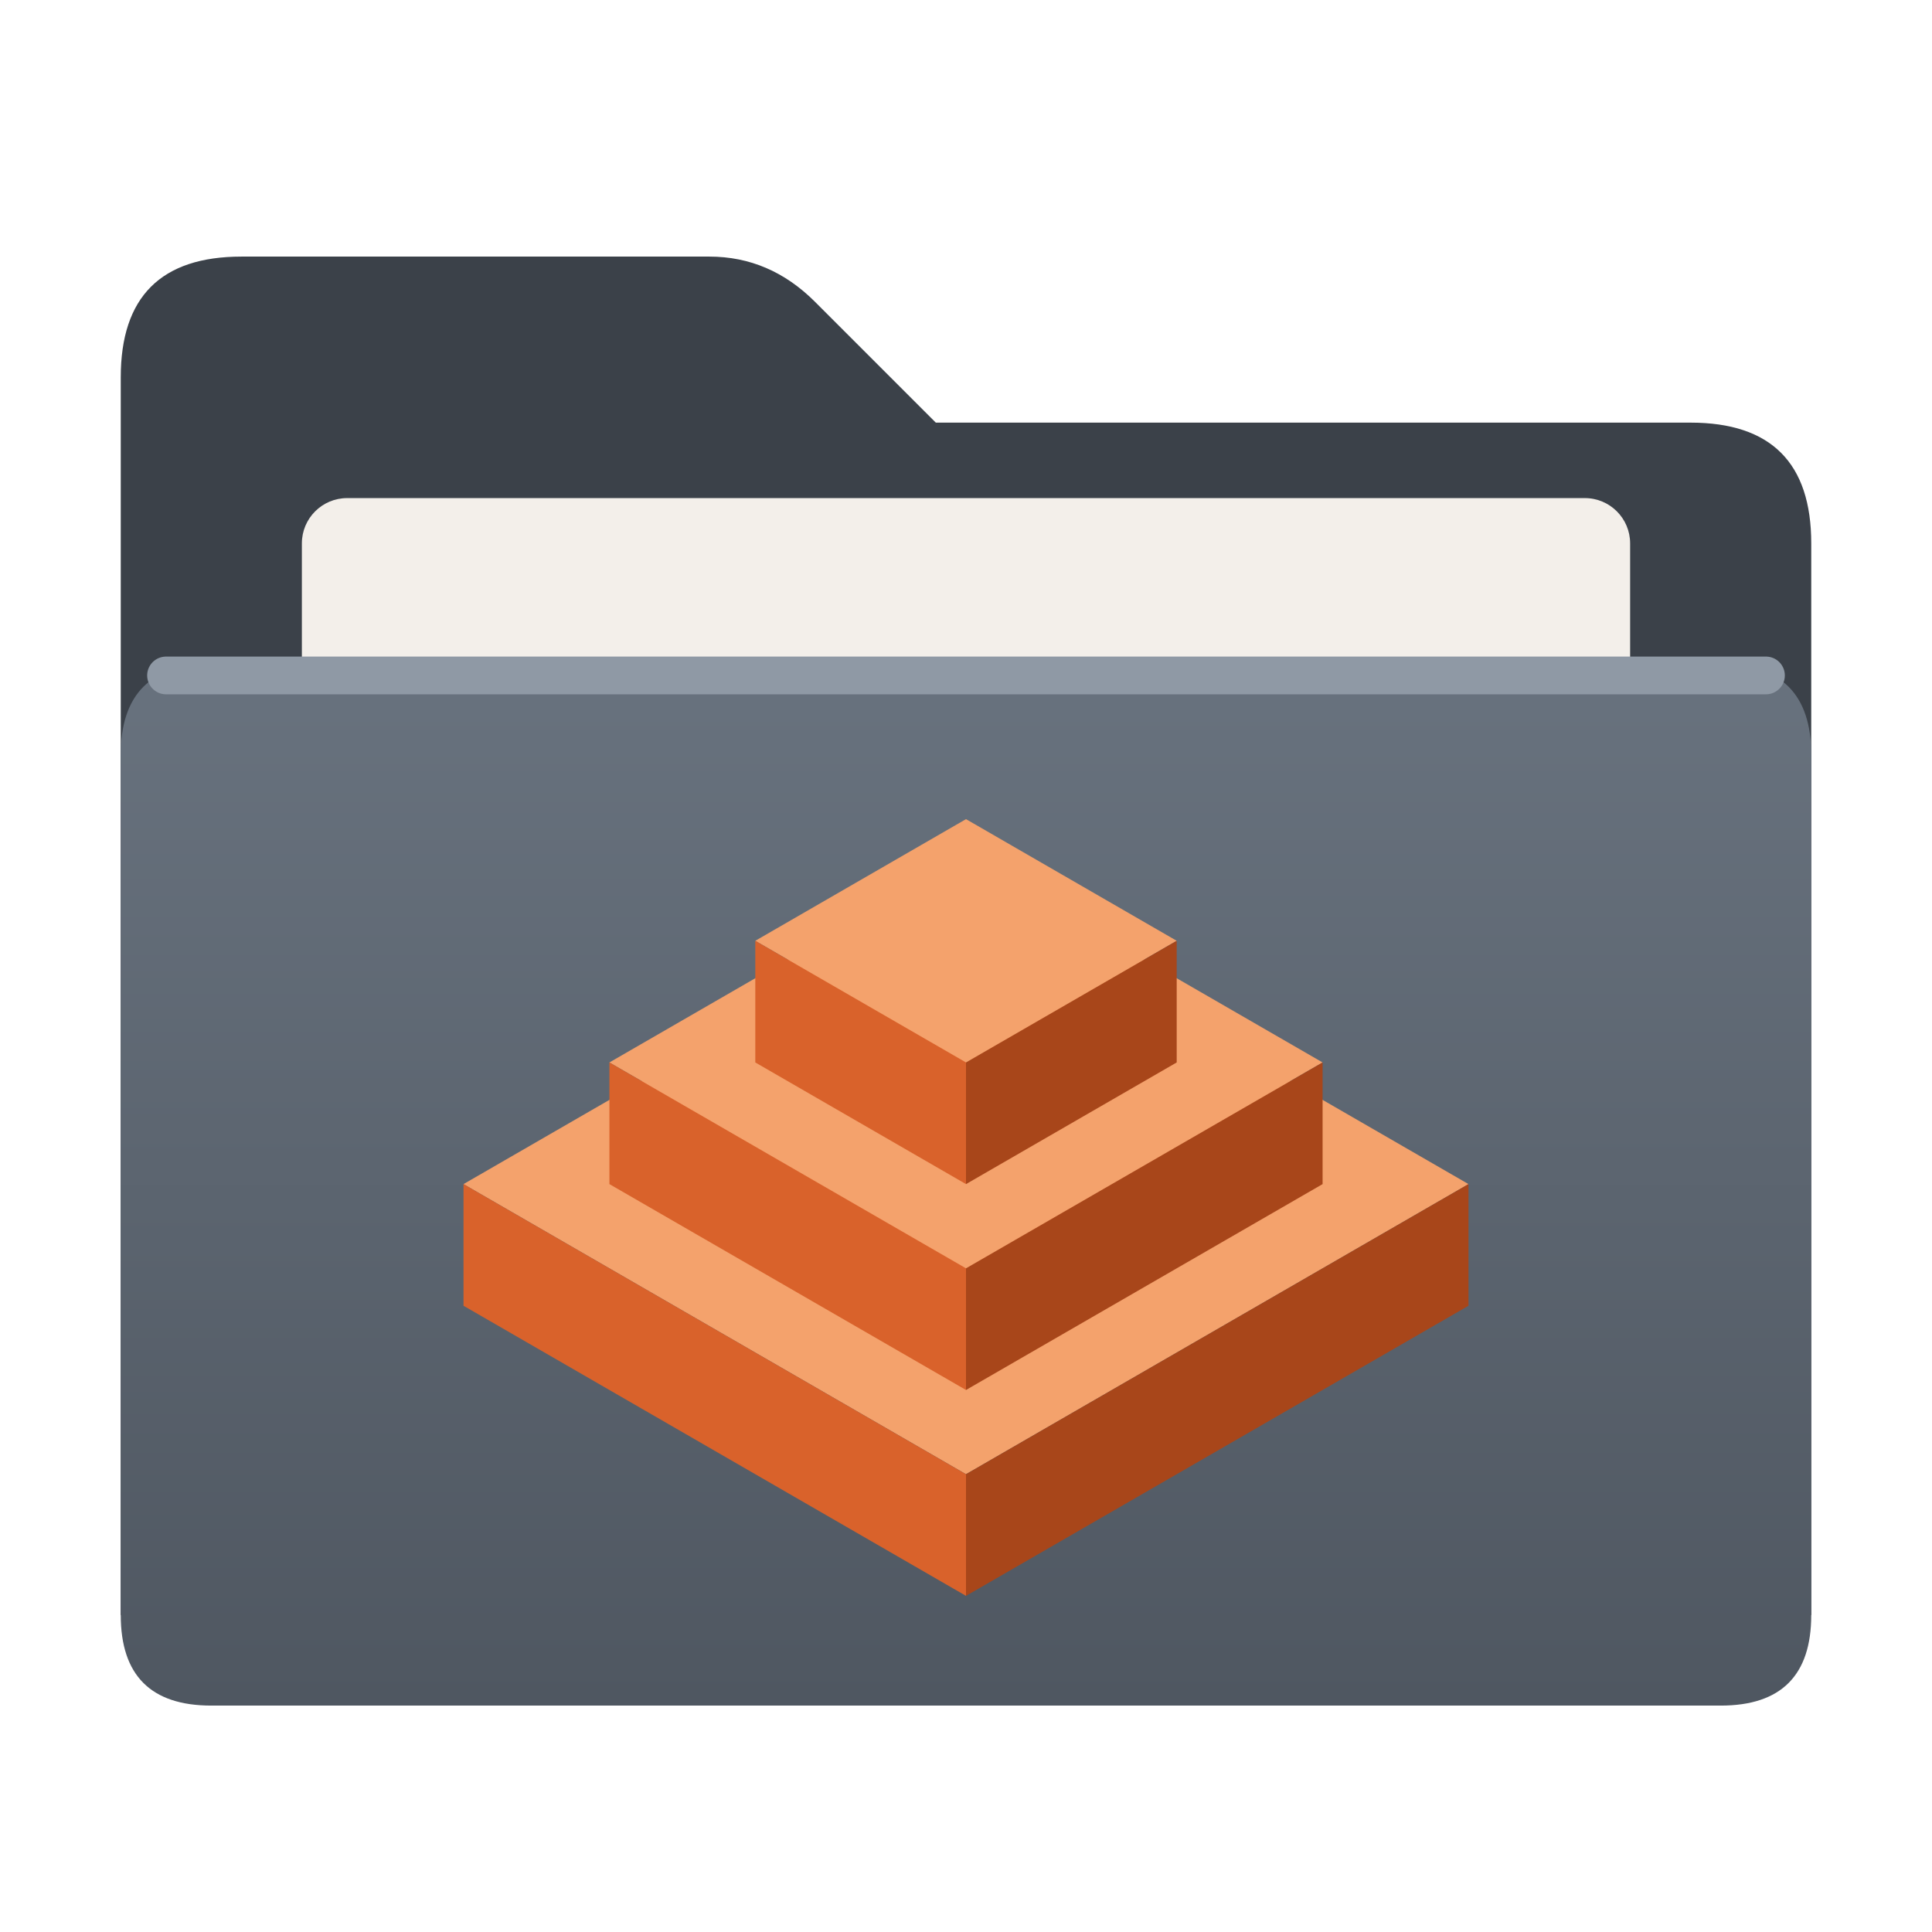
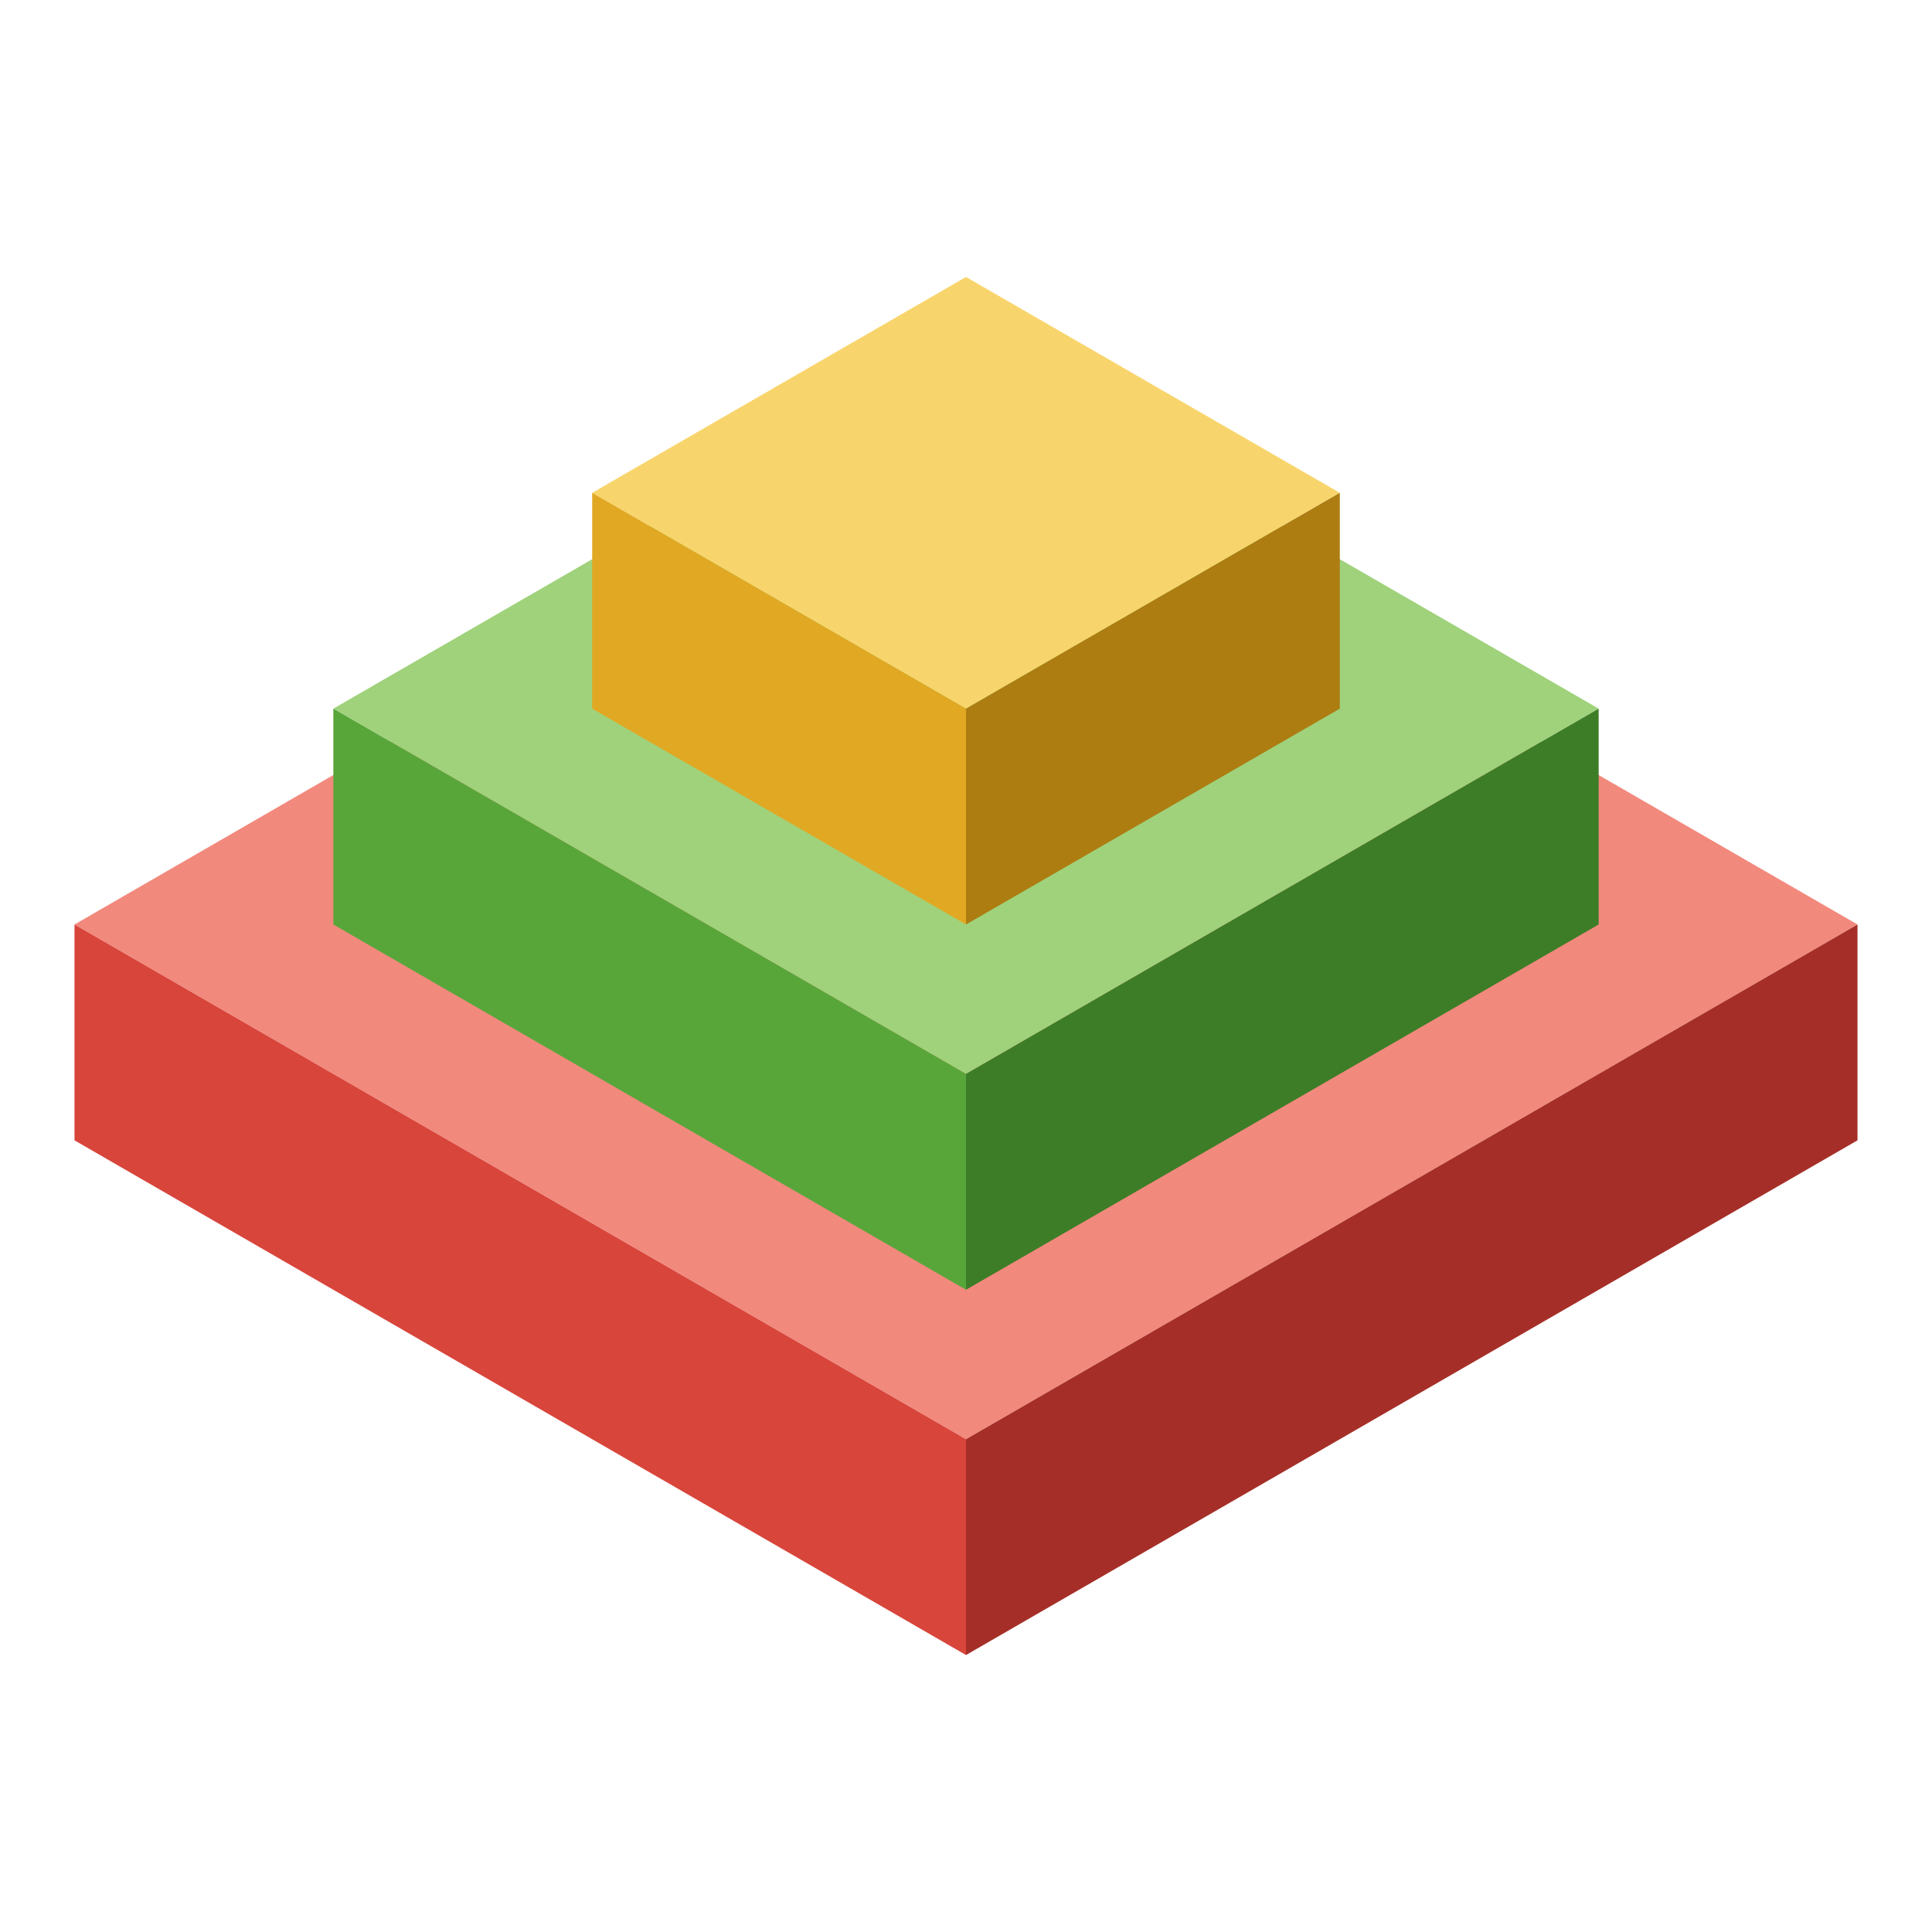
<svg xmlns="http://www.w3.org/2000/svg" viewBox="0 0 256 256" width="256" height="256">
-   <defs>
-     <linearGradient id="front" x1="0" y1="0" x2="0" y2="1">
-       <stop offset="0" stop-color="#68727e" />
-       <stop offset="1" stop-color="#4f5761" />
-     </linearGradient>
-   </defs>
-   <path d="M16 50Q16 34 32 34H94Q102 34 108 40L124 56H224Q240 56 240 72V214H16Z" fill="#3b4149" />
-   <rect x="40" y="66" width="176" height="60" rx="6" fill="#f3efea" />
-   <path d="M16 100Q16 88 28 88H228Q240 88 240 100V214Q240 226 228 226H28Q16 226 16 214Z" fill="url(#front)" />
-   <path d="M22 89.5H234" stroke="#8f99a5" stroke-width="5" stroke-linecap="round" />
-   <g transform="translate(128 160) scale(0.62) translate(-128 -129)">
-     <polygon points="128,62 235.39,124 128,186 20.61,124" fill="#f4a26c" />
-     <polygon points="20.61,124 128,186 128,212 20.61,150" fill="#d9622b" />
-     <polygon points="235.39,124 128,186 128,212 235.39,150" fill="#a8461a" />
-     <polygon points="128,54 204.21,98 128,142 51.79,98" fill="#f4a26c" />
-     <polygon points="51.79,98 128,142 128,168 51.79,124" fill="#d9622b" />
-     <polygon points="204.21,98 128,142 128,168 204.21,124" fill="#a8461a" />
-     <polygon points="128,46 173.03,72 128,98 82.97,72" fill="#f4a26c" />
-     <polygon points="82.97,72 128,98 128,124 82.97,98" fill="#d9622b" />
-     <polygon points="173.03,72 128,98 128,124 173.03,98" fill="#a8461a" />
+   <g transform="translate(128 128) scale(1.1) translate(-128 -129)">
+     <polygon points="128,62 235.39,124 128,186 20.61,124" fill="#f2897d" />
+     <polygon points="20.61,124 128,186 128,212 20.61,150" fill="#d8453b" />
+     <polygon points="235.39,124 128,186 128,212 235.39,150" fill="#a52f28" />
+     <polygon points="128,54 204.21,98 128,142 51.79,98" fill="#9fd27b" />
+     <polygon points="51.79,98 128,142 128,168 51.79,124" fill="#58a63a" />
+     <polygon points="204.21,98 128,142 128,168 204.21,124" fill="#3d7d27" />
+     <polygon points="128,46 173.03,72 128,98 82.97,72" fill="#f8d56c" />
+     <polygon points="82.97,72 128,98 128,124 82.97,98" fill="#e1a823" />
+     <polygon points="173.03,72 128,98 128,124 173.03,98" fill="#ad7d12" />
  </g>
</svg>
